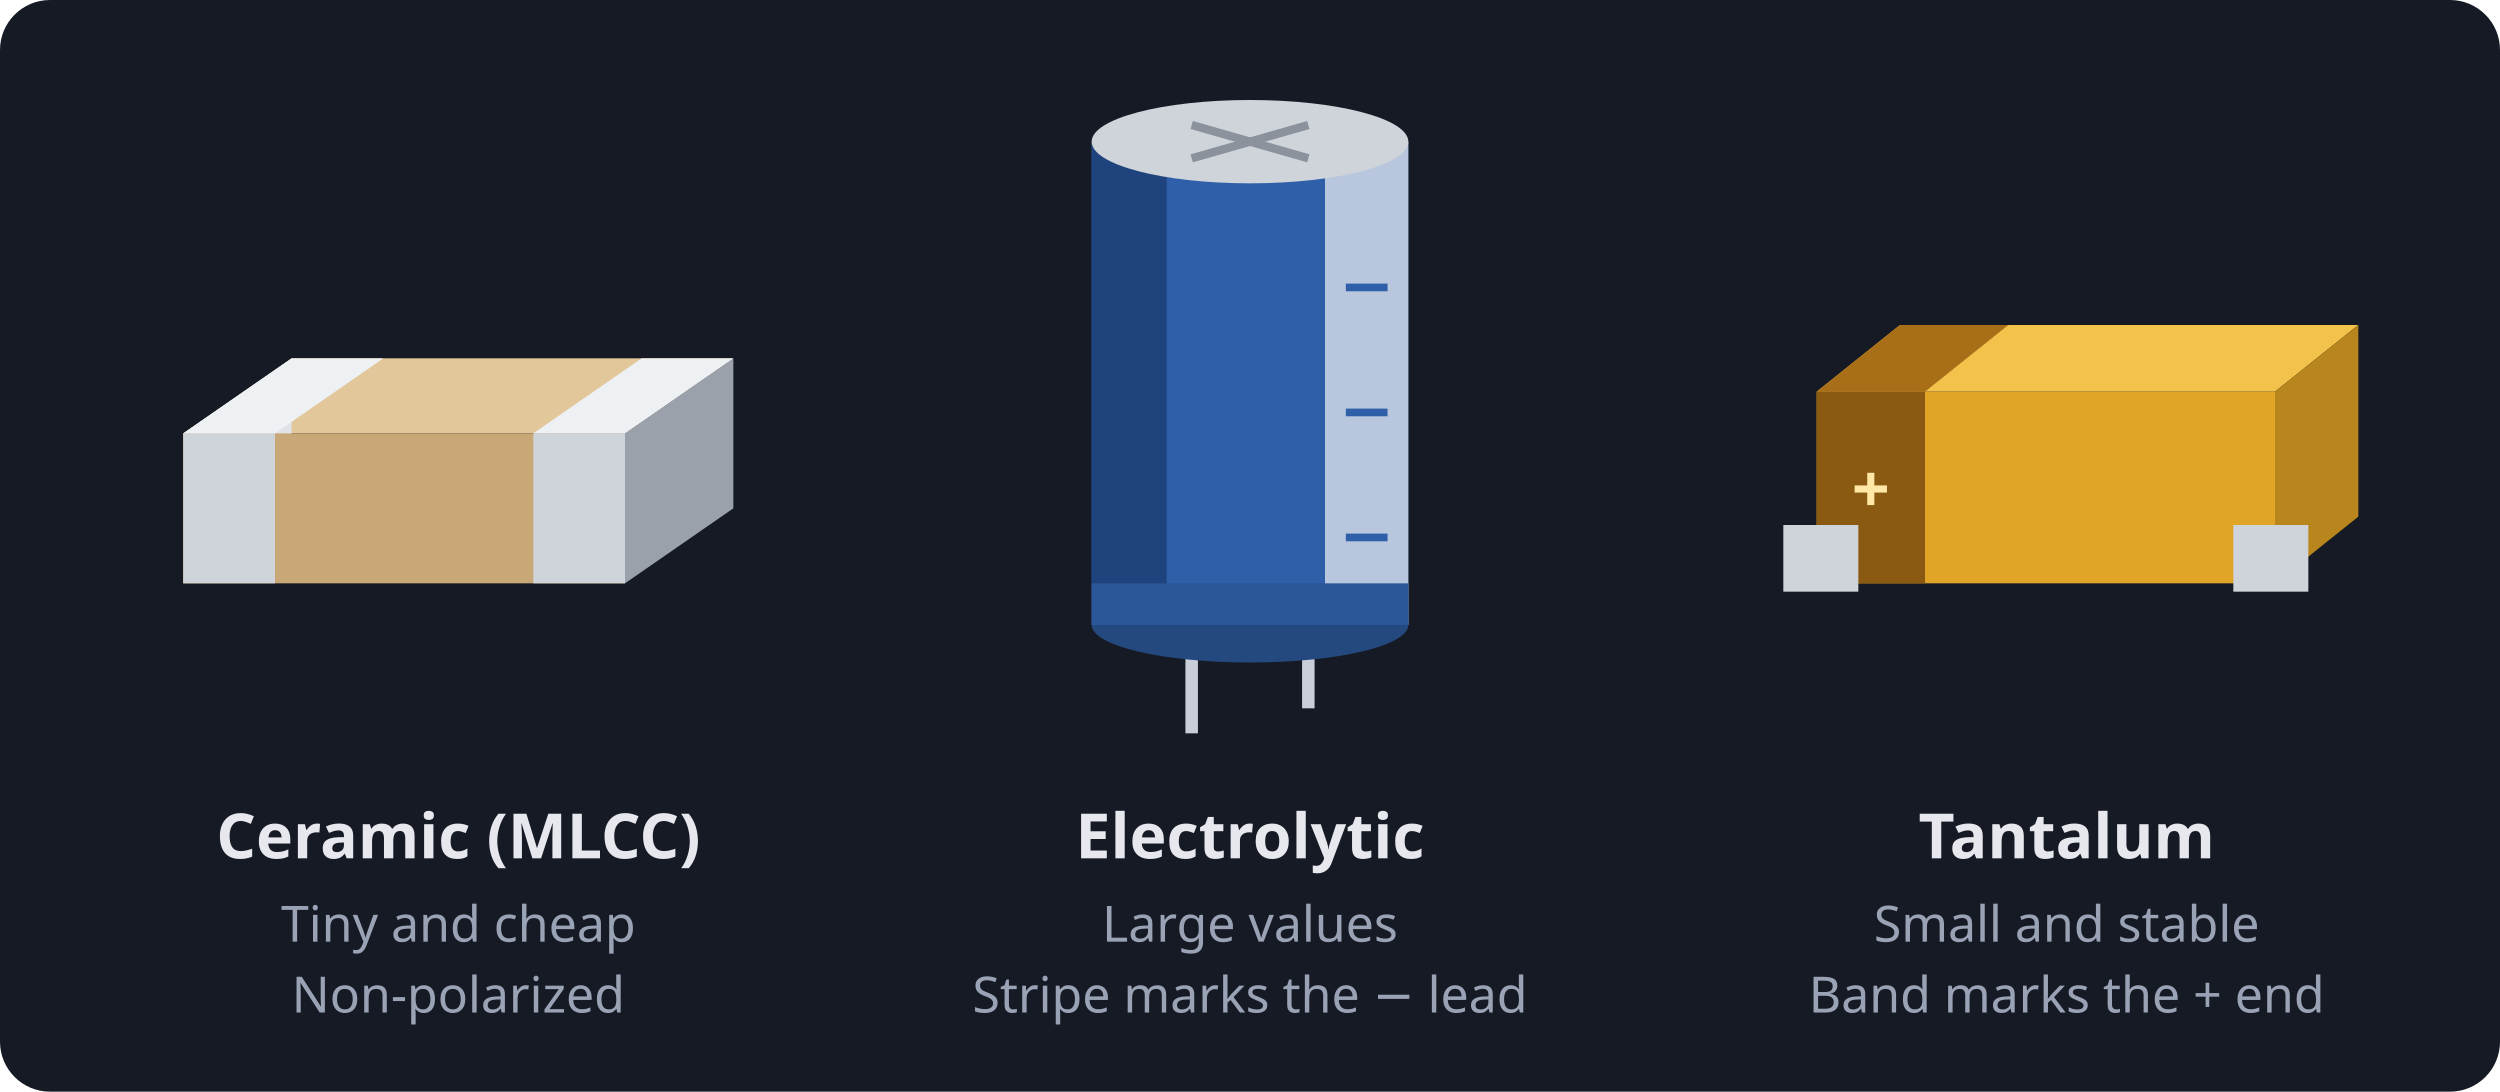
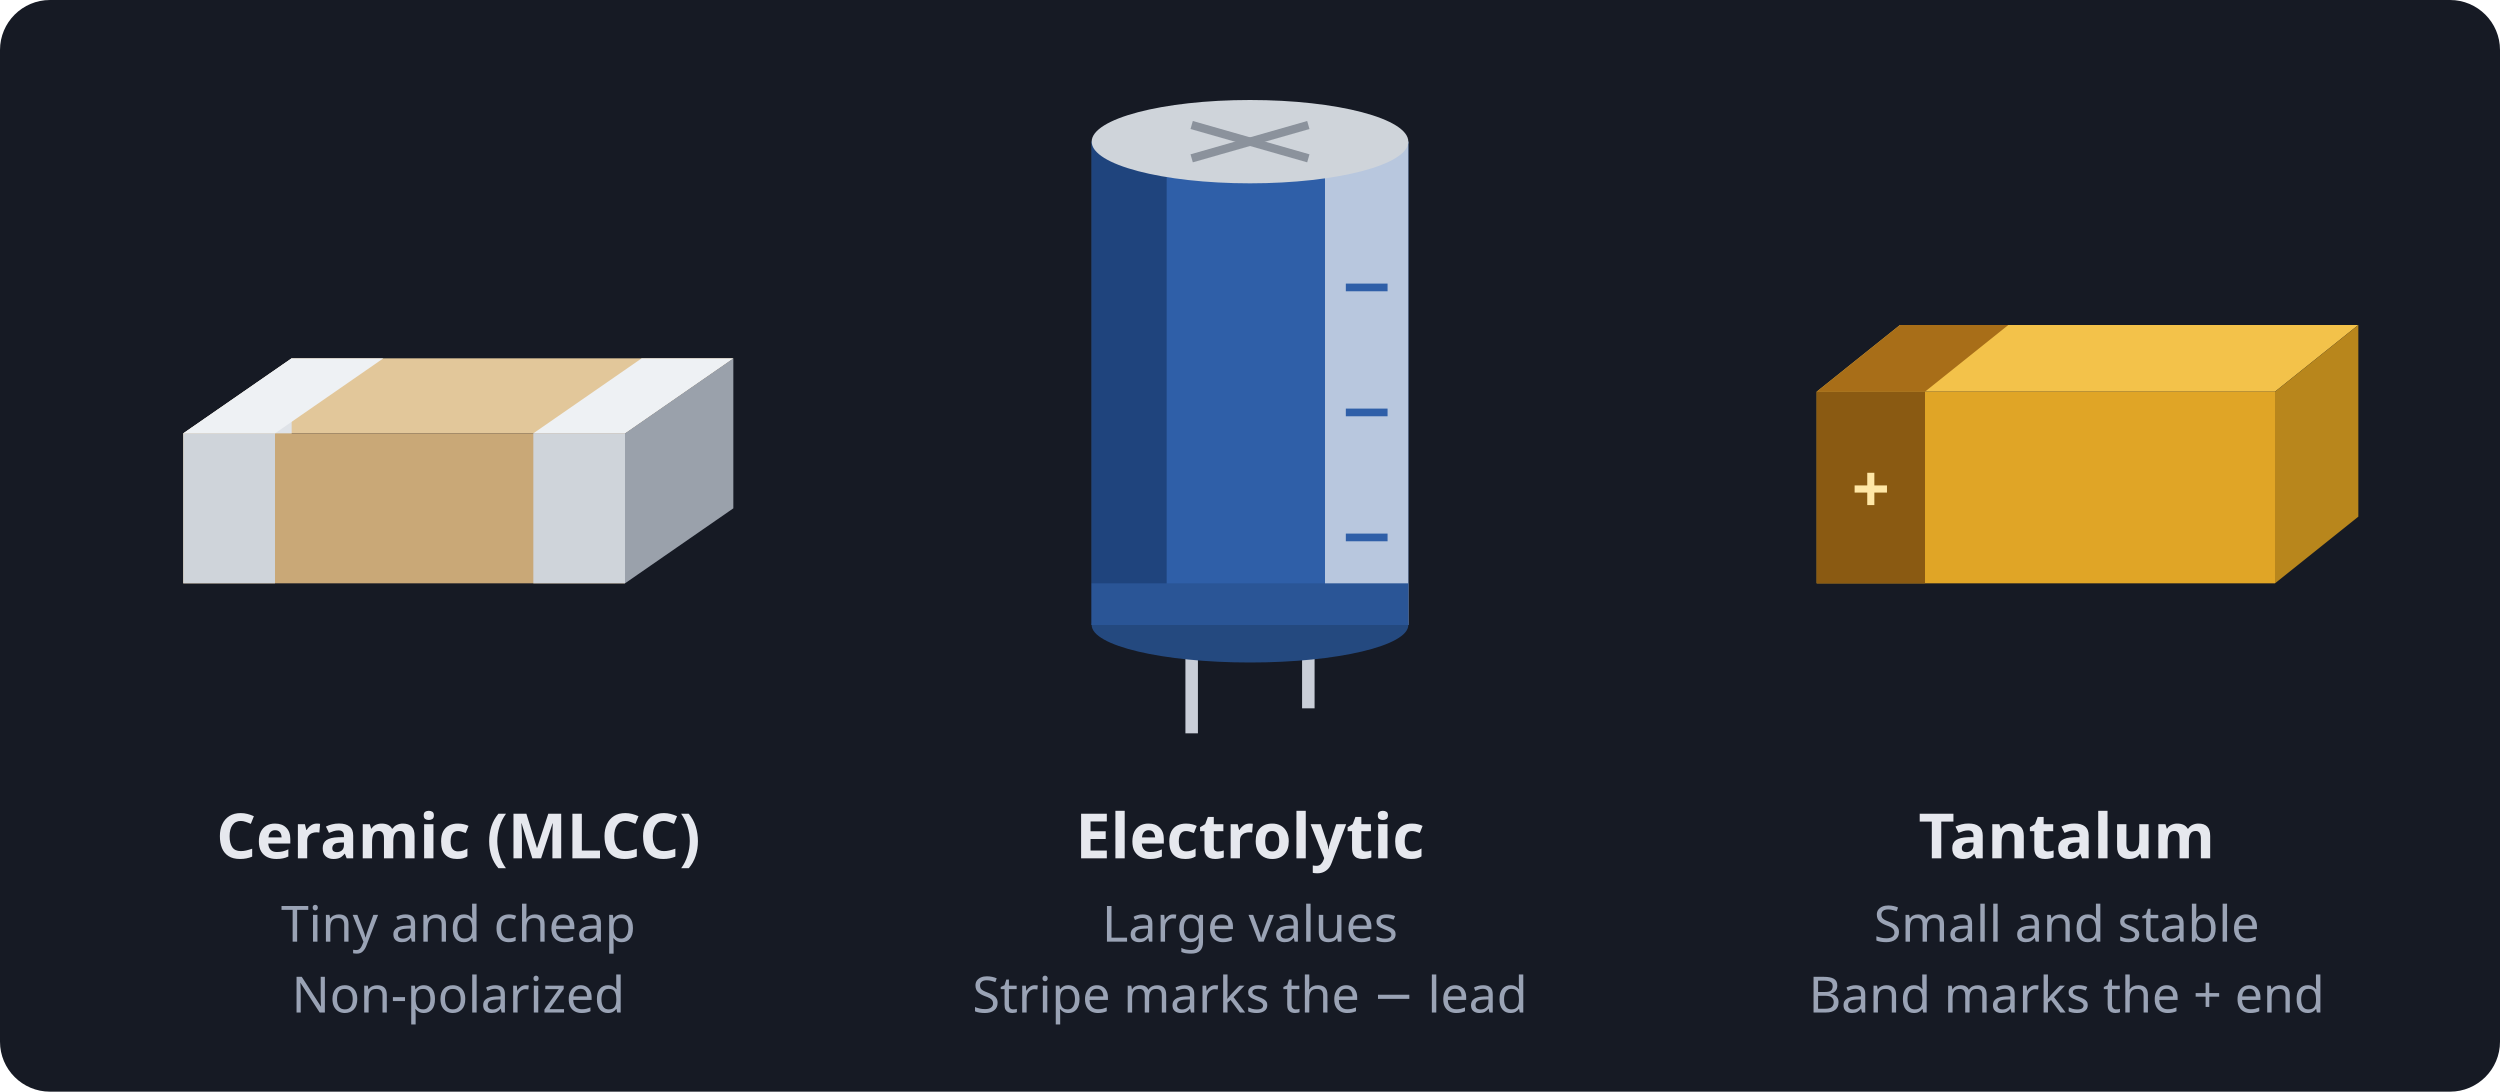
<svg xmlns="http://www.w3.org/2000/svg" viewBox="0 0 600 262" width="600" height="262">
  <rect x="0" y="0" width="600" height="262" rx="12" fill="#161a24" />
  <g transform="translate(0,-26)">
    <polygon points="44,130 150,130 176,112 70,112" fill="#e2c79a" />
    <polygon points="44,130 70,112 70,148 44,166" fill="#dfe3e8" />
    <polygon points="150,130 176,112 176,148 150,166" fill="#9aa1ab" />
    <rect x="44" y="130" width="106" height="36" fill="#c9a877" />
    <rect x="44" y="130" width="22" height="36" fill="#cfd4da" />
    <rect x="128" y="130" width="22" height="36" fill="#cfd4da" />
    <polygon points="44,130 66,130 92,112 70,112" fill="#eef1f4" />
    <polygon points="128,130 150,130 176,112 154,112" fill="#eef1f4" />
    <line x1="286" y1="176" x2="286" y2="202" stroke="#c9ced8" stroke-width="3" />
    <line x1="314" y1="176" x2="314" y2="196" stroke="#c9ced8" stroke-width="3" />
    <rect x="262" y="60" width="76" height="116" fill="#2f5fa8" />
    <rect x="262" y="60" width="18" height="116" fill="#1f447d" />
    <rect x="318" y="60" width="20" height="116" fill="#b8c7de" />
    <text x="328" y="100" font-family="sans-serif" font-size="16" font-weight="bold" fill="#2f5fa8" text-anchor="middle">−</text>
    <text x="328" y="130" font-family="sans-serif" font-size="16" font-weight="bold" fill="#2f5fa8" text-anchor="middle">−</text>
    <text x="328" y="160" font-family="sans-serif" font-size="16" font-weight="bold" fill="#2f5fa8" text-anchor="middle">−</text>
    <ellipse cx="300" cy="176" rx="38" ry="9" fill="#24497f" />
    <rect x="262" y="166" width="76" height="10" fill="#2a5596" />
    <ellipse cx="300" cy="60" rx="38" ry="10" fill="#cfd4da" />
    <line x1="286" y1="56" x2="314" y2="64" stroke="#8b929c" stroke-width="2" />
    <line x1="314" y1="56" x2="286" y2="64" stroke="#8b929c" stroke-width="2" />
    <polygon points="436,120 546,120 566,104 456,104" fill="#f3c24a" />
    <polygon points="546,120 566,104 566,150 546,166" fill="#b8861c" />
    <rect x="436" y="120" width="110" height="46" fill="#e0a526" />
    <rect x="436" y="120" width="26" height="46" fill="#8a5a12" />
    <polygon points="436,120 462,120 482,104 456,104" fill="#a86e18" />
-     <rect x="428" y="152" width="18" height="16" fill="#cfd4da" />
-     <rect x="536" y="152" width="18" height="16" fill="#cfd4da" />
    <text x="449" y="149" font-family="sans-serif" font-size="16" font-weight="bold" fill="#ffe7a6" text-anchor="middle">+</text>
  </g>
  <text x="110" y="206" font-family="sans-serif" font-size="15" font-weight="bold" fill="#e6e8ee" text-anchor="middle">Ceramic (MLCC)</text>
  <text x="110" y="226" font-family="sans-serif" font-size="12" fill="#9aa3b5" text-anchor="middle">Tiny and cheap</text>
  <text x="110" y="243" font-family="sans-serif" font-size="12" fill="#9aa3b5" text-anchor="middle">Non-polarized</text>
  <text x="300" y="206" font-family="sans-serif" font-size="15" font-weight="bold" fill="#e6e8ee" text-anchor="middle">Electrolytic</text>
  <text x="300" y="226" font-family="sans-serif" font-size="12" fill="#9aa3b5" text-anchor="middle">Large values</text>
  <text x="300" y="243" font-family="sans-serif" font-size="12" fill="#9aa3b5" text-anchor="middle">Stripe marks the − lead</text>
  <text x="496" y="206" font-family="sans-serif" font-size="15" font-weight="bold" fill="#e6e8ee" text-anchor="middle">Tantalum</text>
  <text x="496" y="226" font-family="sans-serif" font-size="12" fill="#9aa3b5" text-anchor="middle">Small and stable</text>
  <text x="496" y="243" font-family="sans-serif" font-size="12" fill="#9aa3b5" text-anchor="middle">Band marks the + end</text>
</svg>
